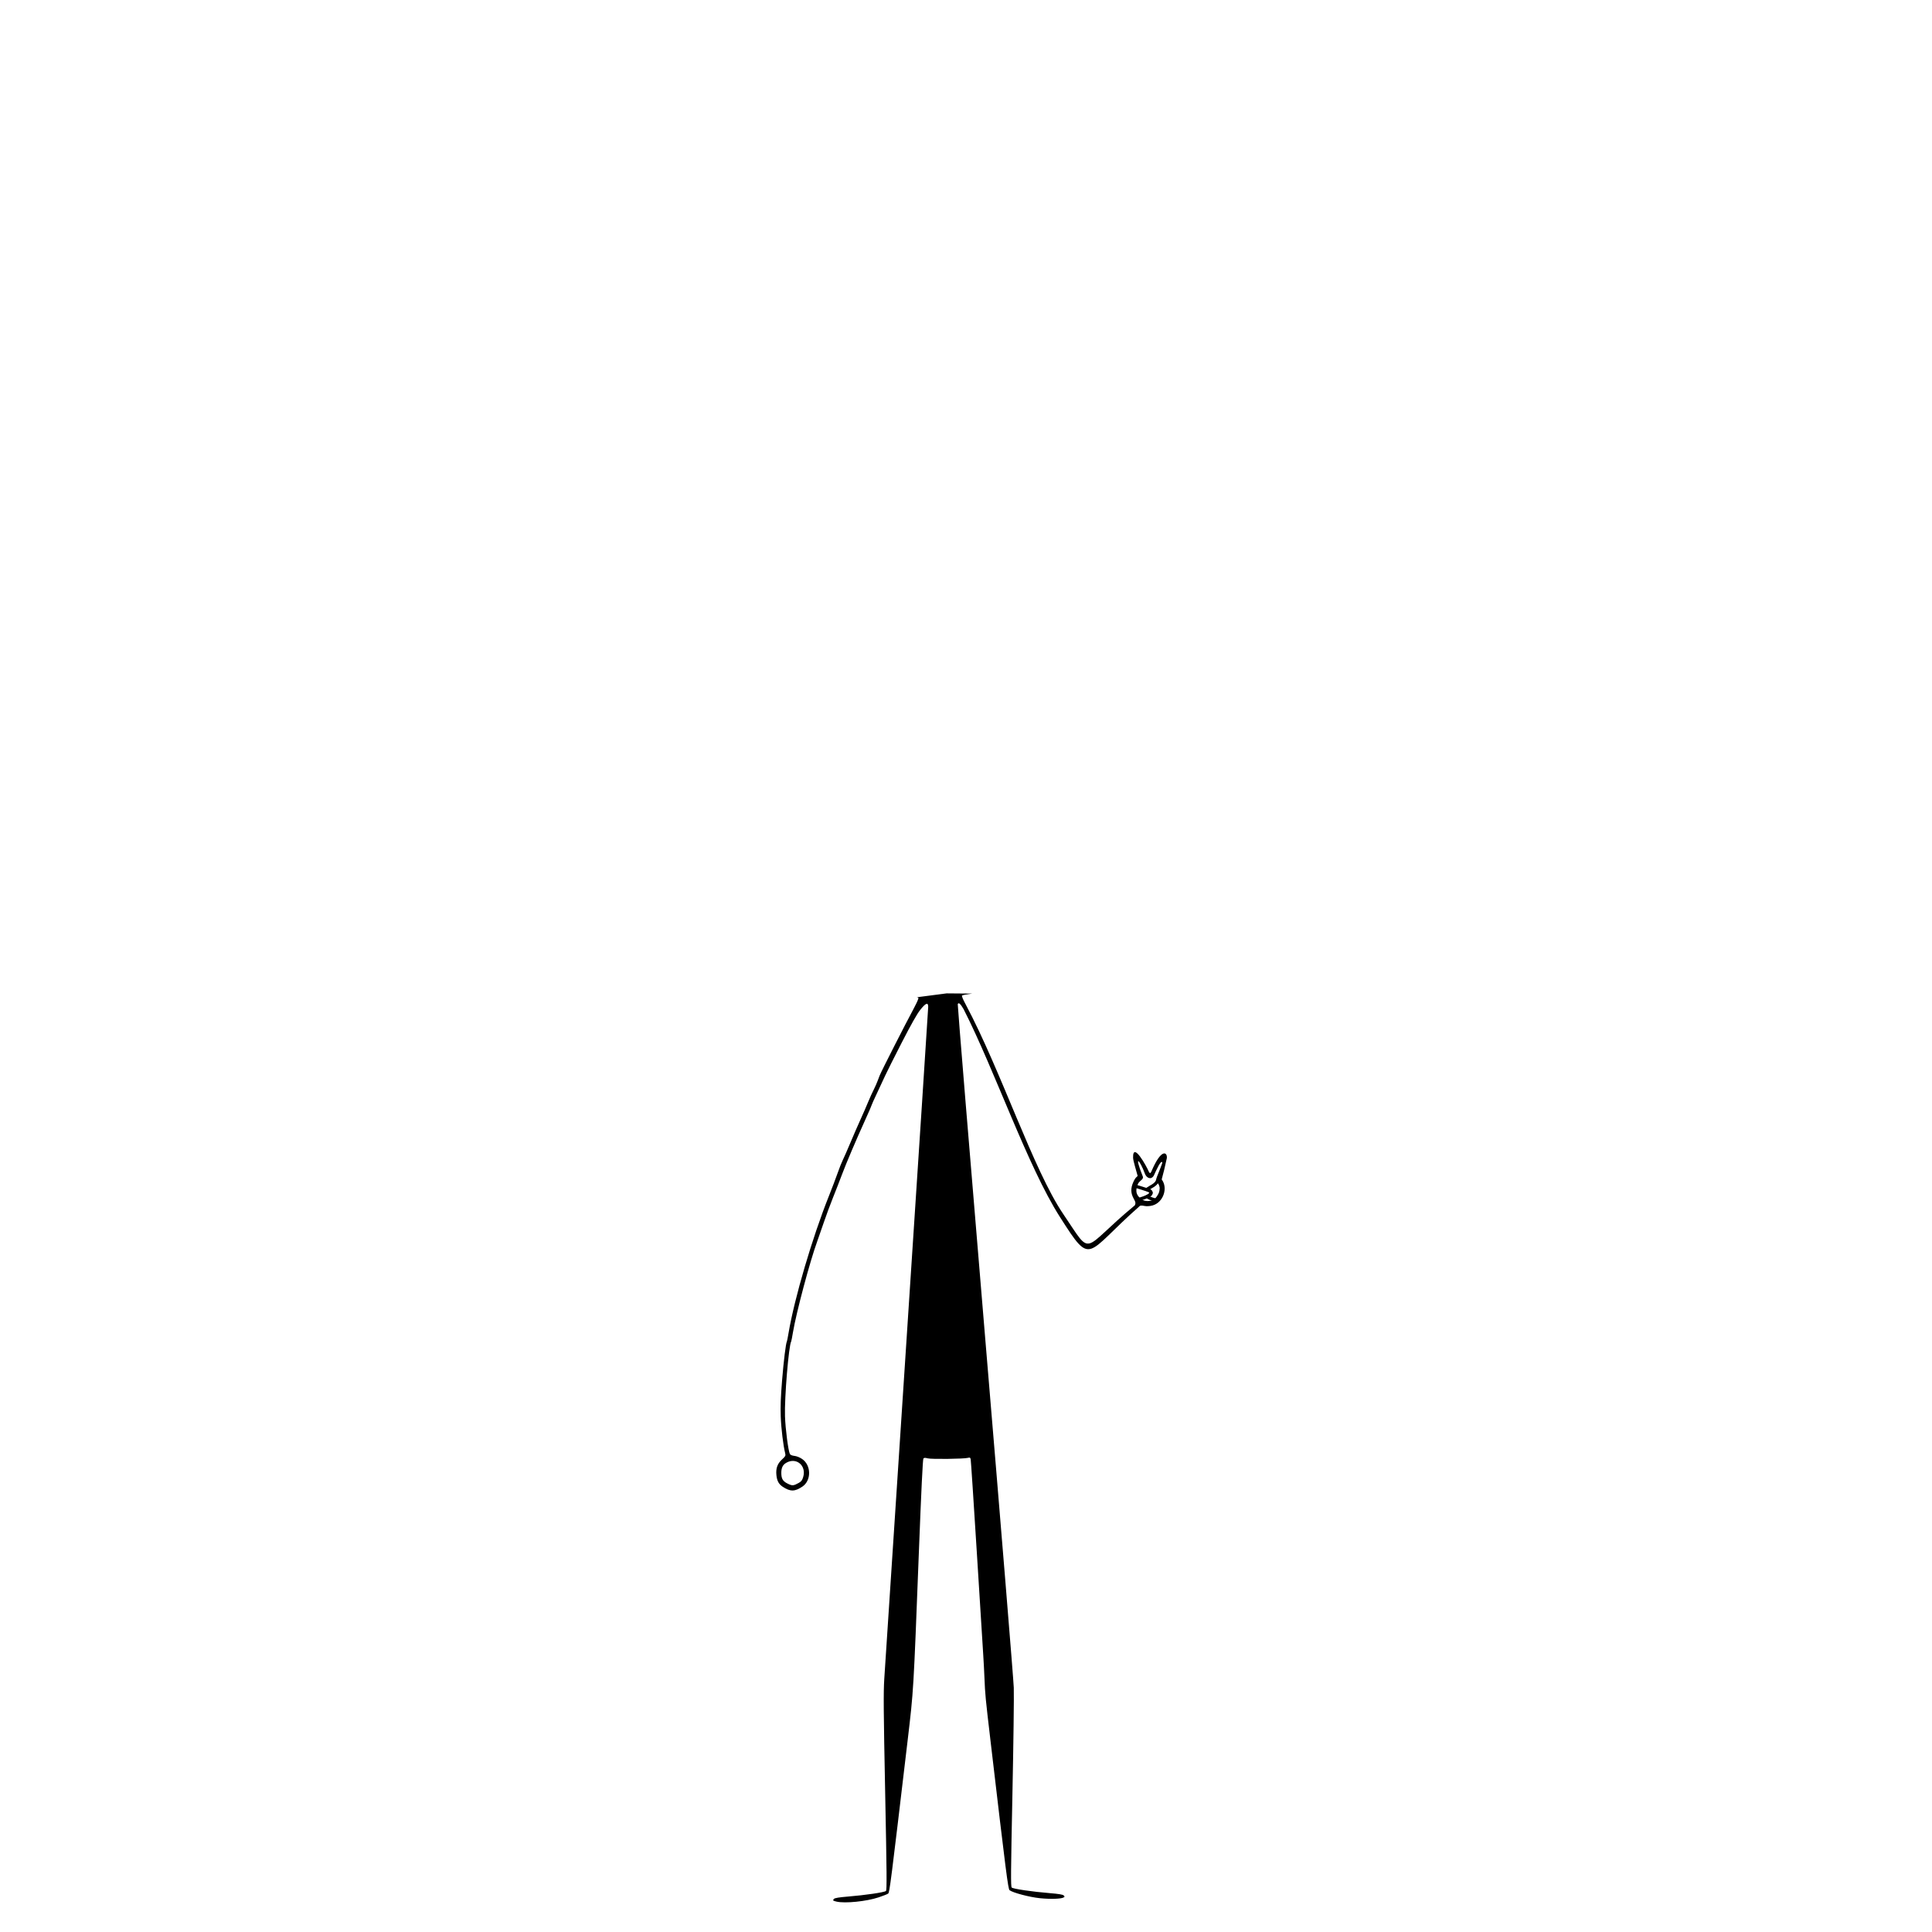
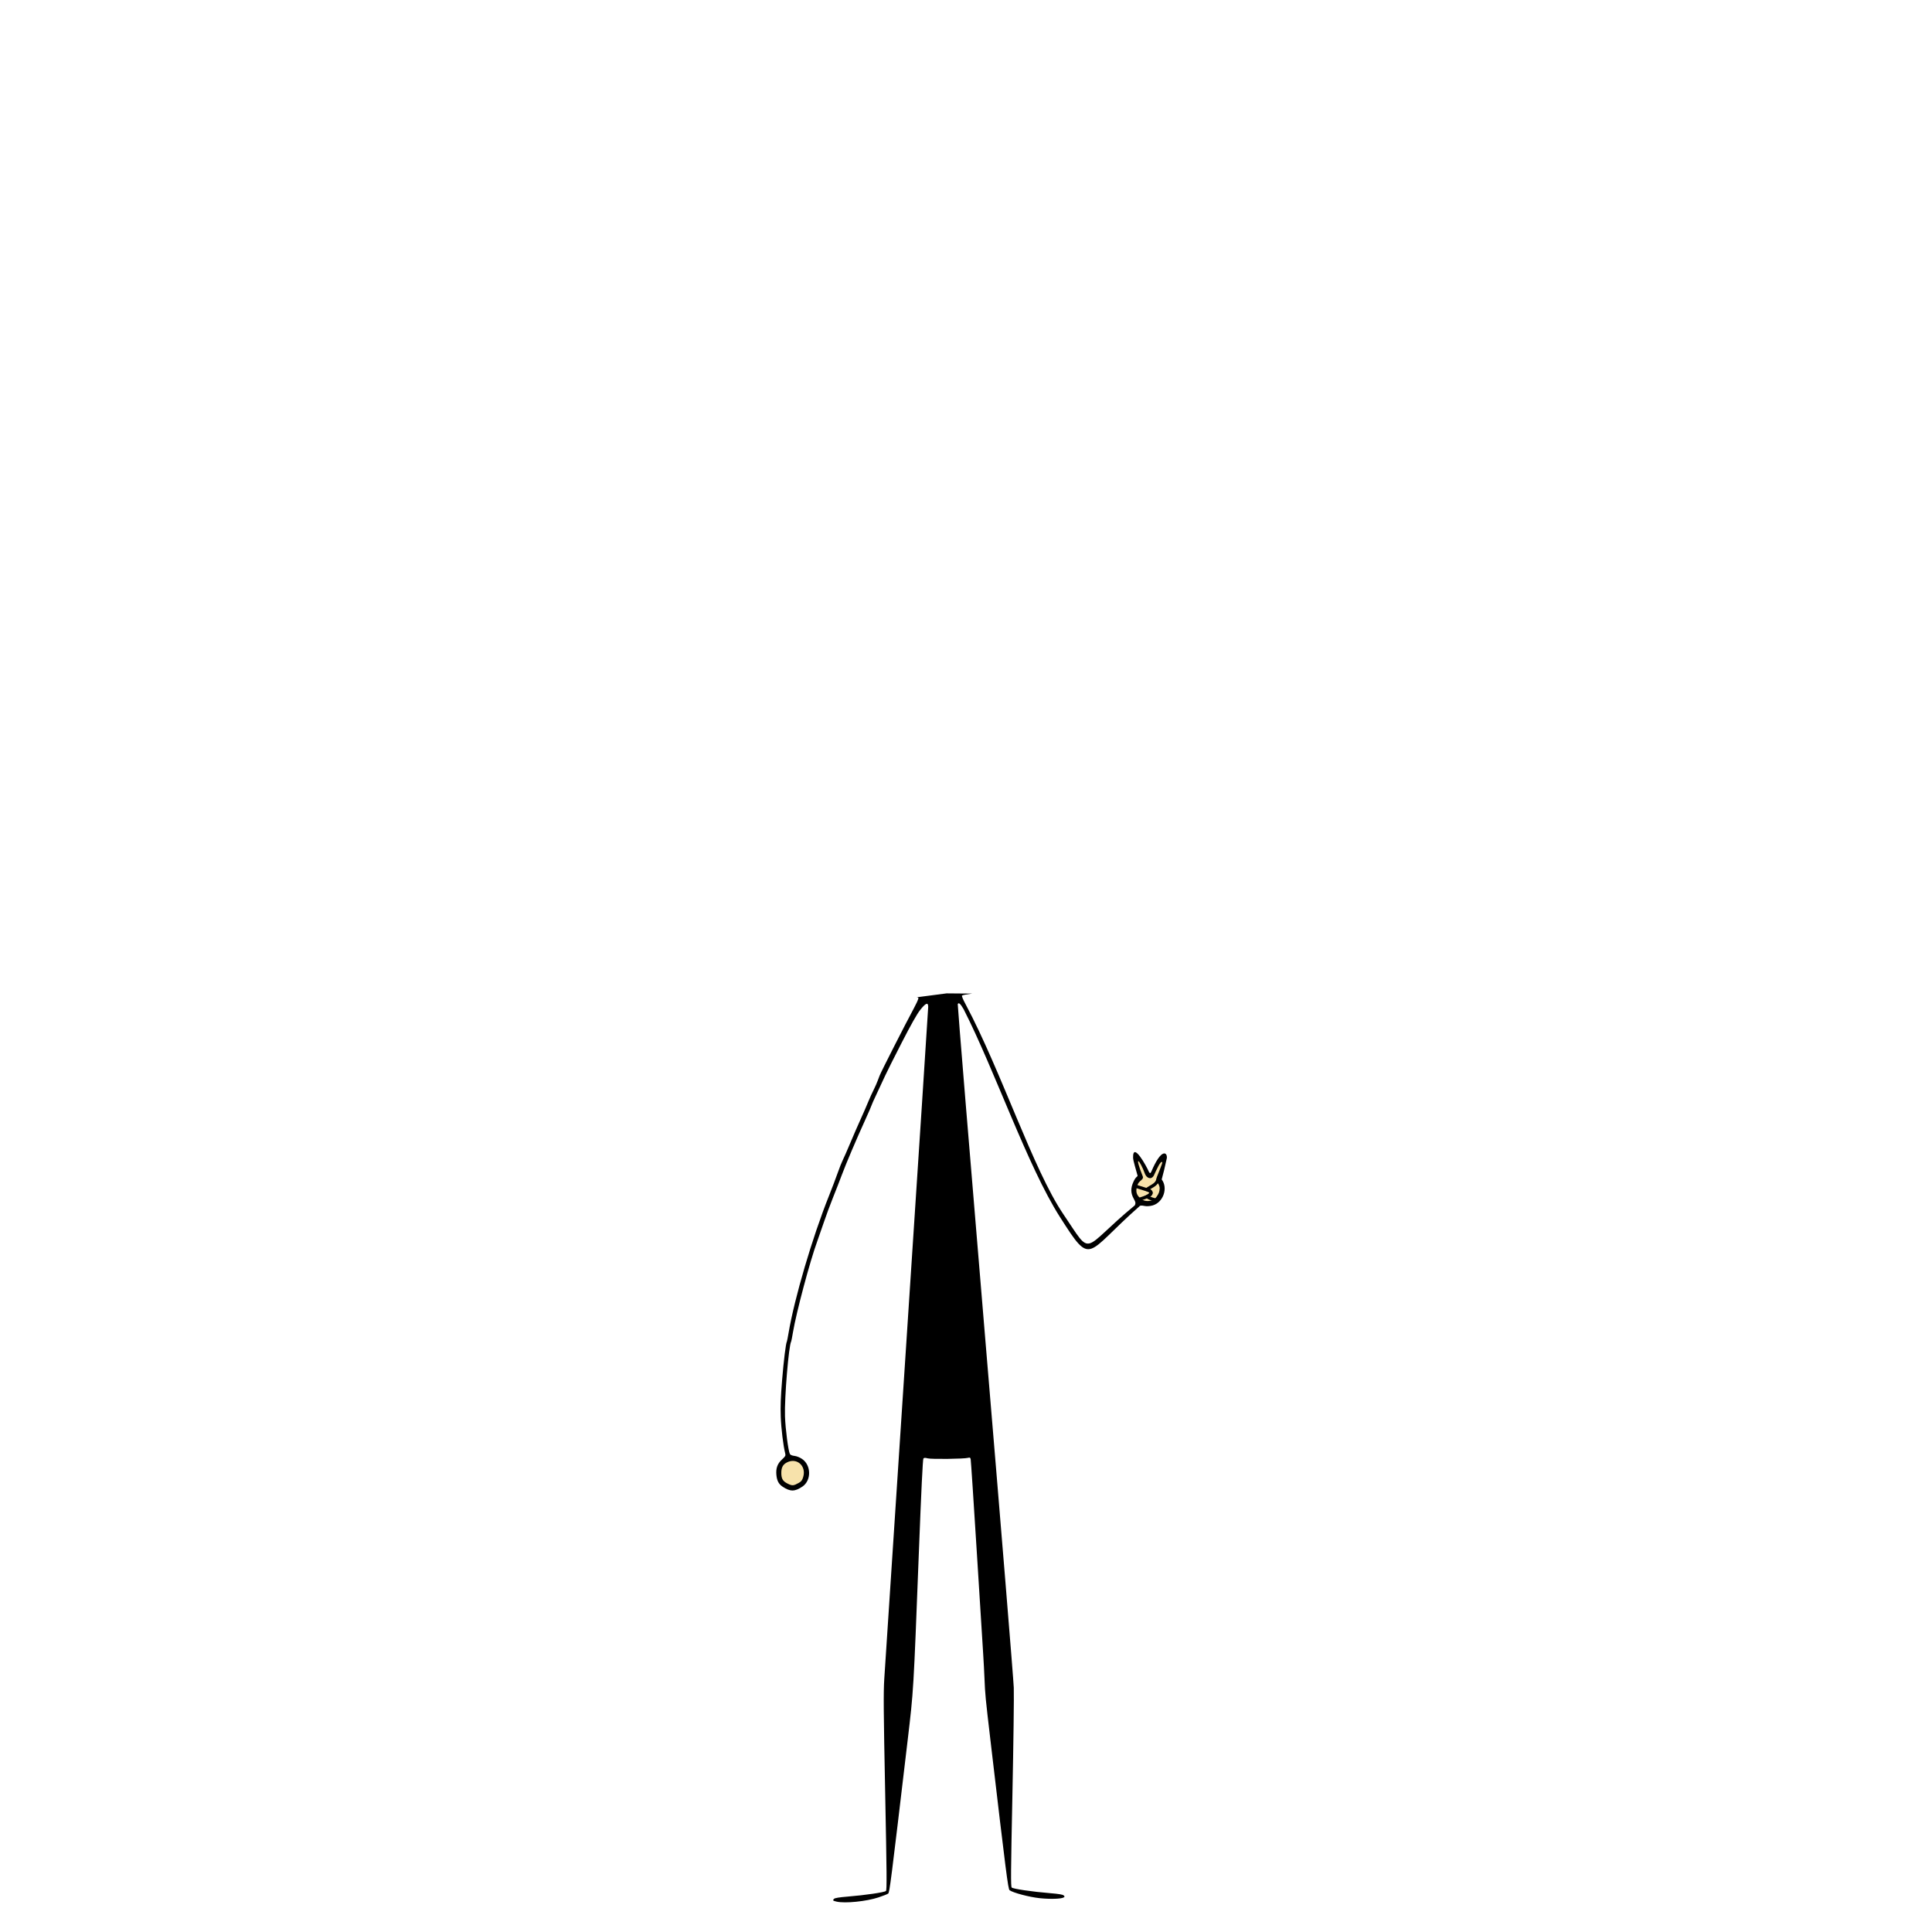
<svg xmlns="http://www.w3.org/2000/svg" id="svg5" width="1200mm" height="1200mm" version="1.1" viewBox="0 0 1200 1200">
+   <defs id="defs1" />
+   <ellipse style="fill:#f7e2ab;fill-opacity:1;stroke:none;stroke-width:1.173;stroke-linecap:round;stroke-linejoin:round;stroke-dashoffset:102.992" id="path1-3" cx="492.204" cy="915.114" rx="8.953" ry="8.953" />
+   <path id="path1-3-6" style="fill:#f7e2ab;stroke-width:1.173;stroke-linecap:round;stroke-linejoin:round;stroke-dashoffset:102.992" d="m 721.726,739.384 c 0,4.945 -4.009,8.953 -8.953,8.953 -4.945,0 -8.953,-4.009 -8.953,-8.953 0,-3.481 1.987,-6.498 4.888,-7.979 0.256,-0.13 -0.685,-2.084 -1.306,-4.362 -0.9,-3.302 -1.626,-7.284 -1.212,-7.382 0.39,-0.092 2.93,2.864 4.621,5.957 1.192,2.179 1.667,4.813 1.962,4.813 0.955,0 1.875,0.149 2.737,0.426 0.357,0.114 1.46,-3.549 3.106,-6.43 1.244,-2.177 3.128,-3.791 3.368,-3.65 0.3,0.176 0.312,2.85 -0.46,5.486 -0.939,3.211 -2.713,6.497 -2.416,6.794 1.618,1.62 2.618,3.856 2.618,6.326 z" />
  <g id="layer60" transform="translate(19.4 11.241)">
    <g id="layer134">
      <g id="layer2">
        <g id="g107695" transform="matrix(4.1461 0 0 4.1461 114.5 46.946)" fill-opacity=".998">
          <path id="path107693" d="m93.014 270.84c-0.542-0.128-0.594-0.187-0.368-0.413 0.127-0.127 0.766-0.232 2.033-0.336 2.674-0.218 5.543-0.639 5.747-0.844 0.147-0.147 0.129-2.467-0.116-14.735-0.245-12.27-0.266-14.951-0.134-17.039 0.086-1.363 1.603-24.471 3.369-51.351s3.213-49.077 3.213-49.326c0-0.727-0.371-0.584-1.196 0.459-0.493 0.624-1.373 2.181-2.78 4.923-1.132 2.206-2.241 4.416-2.465 4.912-0.224 0.496-0.777 1.683-1.23 2.638-0.453 0.956-0.824 1.782-0.823 1.836 2.6e-4 0.054-0.414 1.01-0.921 2.124-1.372 3.015-2.895 6.596-3.518 8.268-0.303 0.814-0.9 2.349-1.327 3.411-0.426 1.062-1.049 2.741-1.383 3.732s-0.77 2.244-0.968 2.785c-1.102 3.007-3.148 10.673-3.652 13.68-0.118 0.703-0.236 1.314-0.263 1.358-0.369 0.597-1.022 8.456-0.93 11.2 0.064 1.927 0.49 5.204 0.735 5.663 0.075 0.141 0.329 0.247 0.687 0.287 0.343 0.039 0.798 0.223 1.152 0.466 1.365 0.939 1.391 3.204 0.049 4.121-1.138 0.777-1.826 0.786-2.957 0.039-0.6-0.397-0.861-0.874-0.95-1.741-0.104-1.015 0.143-1.714 0.827-2.342 0.518-0.476 0.575-0.581 0.492-0.909-0.294-1.159-0.606-3.724-0.671-5.519-0.055-1.532-3e-3 -2.933 0.204-5.47 0.241-2.951 0.561-5.538 0.718-5.792 0.026-0.042 0.14-0.624 0.253-1.293 0.88-5.197 3.562-14.301 6.029-20.467 0.469-1.173 1.062-2.734 1.318-3.468 0.256-0.735 0.6-1.602 0.765-1.929 0.165-0.326 0.675-1.488 1.133-2.581 0.458-1.093 1.163-2.712 1.567-3.597 0.404-0.885 0.902-2.029 1.107-2.542 0.205-0.513 0.636-1.457 0.957-2.097s0.625-1.496 0.769-1.865c0.258-0.656 3.865-7.748 5.135-10.096 0.354-0.654 0.588-1.176 0.643-1.384 0 0 0.156-0.248-0.273-0.234l4.528-0.591 3.813 0.031c-0.765 0.097-1.443 0.228-1.507 0.292-0.069 0.069 0.14 0.584 0.517 1.273 5.41 10.159 10.155 24.847 14.661 31.485s2.512 5.431 10.71-1.329c0.115-0.318 0.162-0.402-0.179-1.017-0.45-0.812-0.463-1.554-0.043-2.484 0.359-0.795 0.549-0.731 0.641-0.912-0.204-0.797-0.671-2.237-0.682-2.711-0.057-2.52 2.043 1.318 2.378 2.121 0.136 0.23 0.208 0.237 0.344-0.023 1.534-3.638 2.428-2.909 2.335-2.049-0.301 1.383-0.538 2.365-0.771 3.197 0.983 1.295 0.24 3.435-1.351 3.893-0.413 0.119-0.902 0.149-1.24 0.077-0.352-0.075-0.675-0.09-0.742 0.055-8.176 7.185-7.067 9.199-11.917 1.594s-9.772-22.001-14.423-31.123c-0.478-0.826-0.759-1.067-0.88-0.752-0.038 0.1 1.817 22.672 4.122 50.161 2.306 27.489 4.228 50.993 4.272 52.232 0.044 1.239-0.048 8.442-0.204 16.007-0.241 11.666-0.257 13.782-0.107 13.932 0.207 0.207 3.06 0.627 5.75 0.846 1.296 0.106 1.905 0.208 2.039 0.341 0.168 0.168 0.166 0.204-0.017 0.306-0.393 0.22-2.016 0.266-3.584 0.103-1.543-0.161-3.988-0.807-4.504-1.19-0.225-0.167-0.519-2.465-2.857-22.365-0.77-6.55-0.808-6.95-0.907-9.396-0.038-0.956-0.124-2.577-0.191-3.604s-0.5-7.948-0.964-15.38c-0.464-7.433-0.874-13.651-0.911-13.818-0.058-0.26-0.118-0.29-0.415-0.209-0.595 0.162-5.491 0.222-6.029 0.073-0.371-0.103-0.528-0.097-0.637 0.023-0.098 0.108-0.32 4.701-0.689 14.252-0.804 20.821-0.781 20.421-1.676 27.993-2.534 21.44-2.704 22.777-2.92 22.937-0.116 0.086-0.755 0.338-1.421 0.56-1.838 0.612-5.056 0.937-6.321 0.637zm-5.654-62.721c0.389-0.215 0.522-0.391 0.669-0.886 0.505-1.699-1.009-2.988-2.515-2.142-0.54 0.303-0.763 0.749-0.763 1.524 0 0.87 0.219 1.245 0.937 1.603 0.706 0.352 0.874 0.342 1.671-0.098zm51.152-45.215c-0.218 0.233-0.284 0.24-0.431 0.681-0.245 0.735-0.175 1.228 0.241 1.687 0.485 0.535 1.02 0.712 1.735 0.575 0.457-0.088 0.637-0.211 0.936-0.637 0.322-0.46 0.425-0.718 0.444-1.292-0.186-1.166-0.83-0.519-0.419-1.642 0.324-0.879 0.879-2.098 0.802-2.208-0.254-0.263-0.816 1.048-1.268 2.011-0.417 0.704-1.079 0.331-1.306-0.223-0.828-2.244-1.698-3.019-0.346 0.333 0.114 0.3-0.109 0.484-0.389 0.715z" />
        </g>
        <path id="path112729" d="m699.59 722.13c-1.174 2.756-4.169 3.628-6.514 5.314-1.417 0.3 6.111 1.17 0.03 4.531 1.902 1.493 4.449 1.856 6.785 2.564" fill="none" stroke="#000" stroke-width="2" />
        <path id="path112731" d="m687.87 733.79c3.498-1.142 10.234-2.967 6.707-5.529l-8.244-2.598" fill="none" stroke="#000" stroke-width="2" />
      </g>
    </g>
  </g>
</svg>
